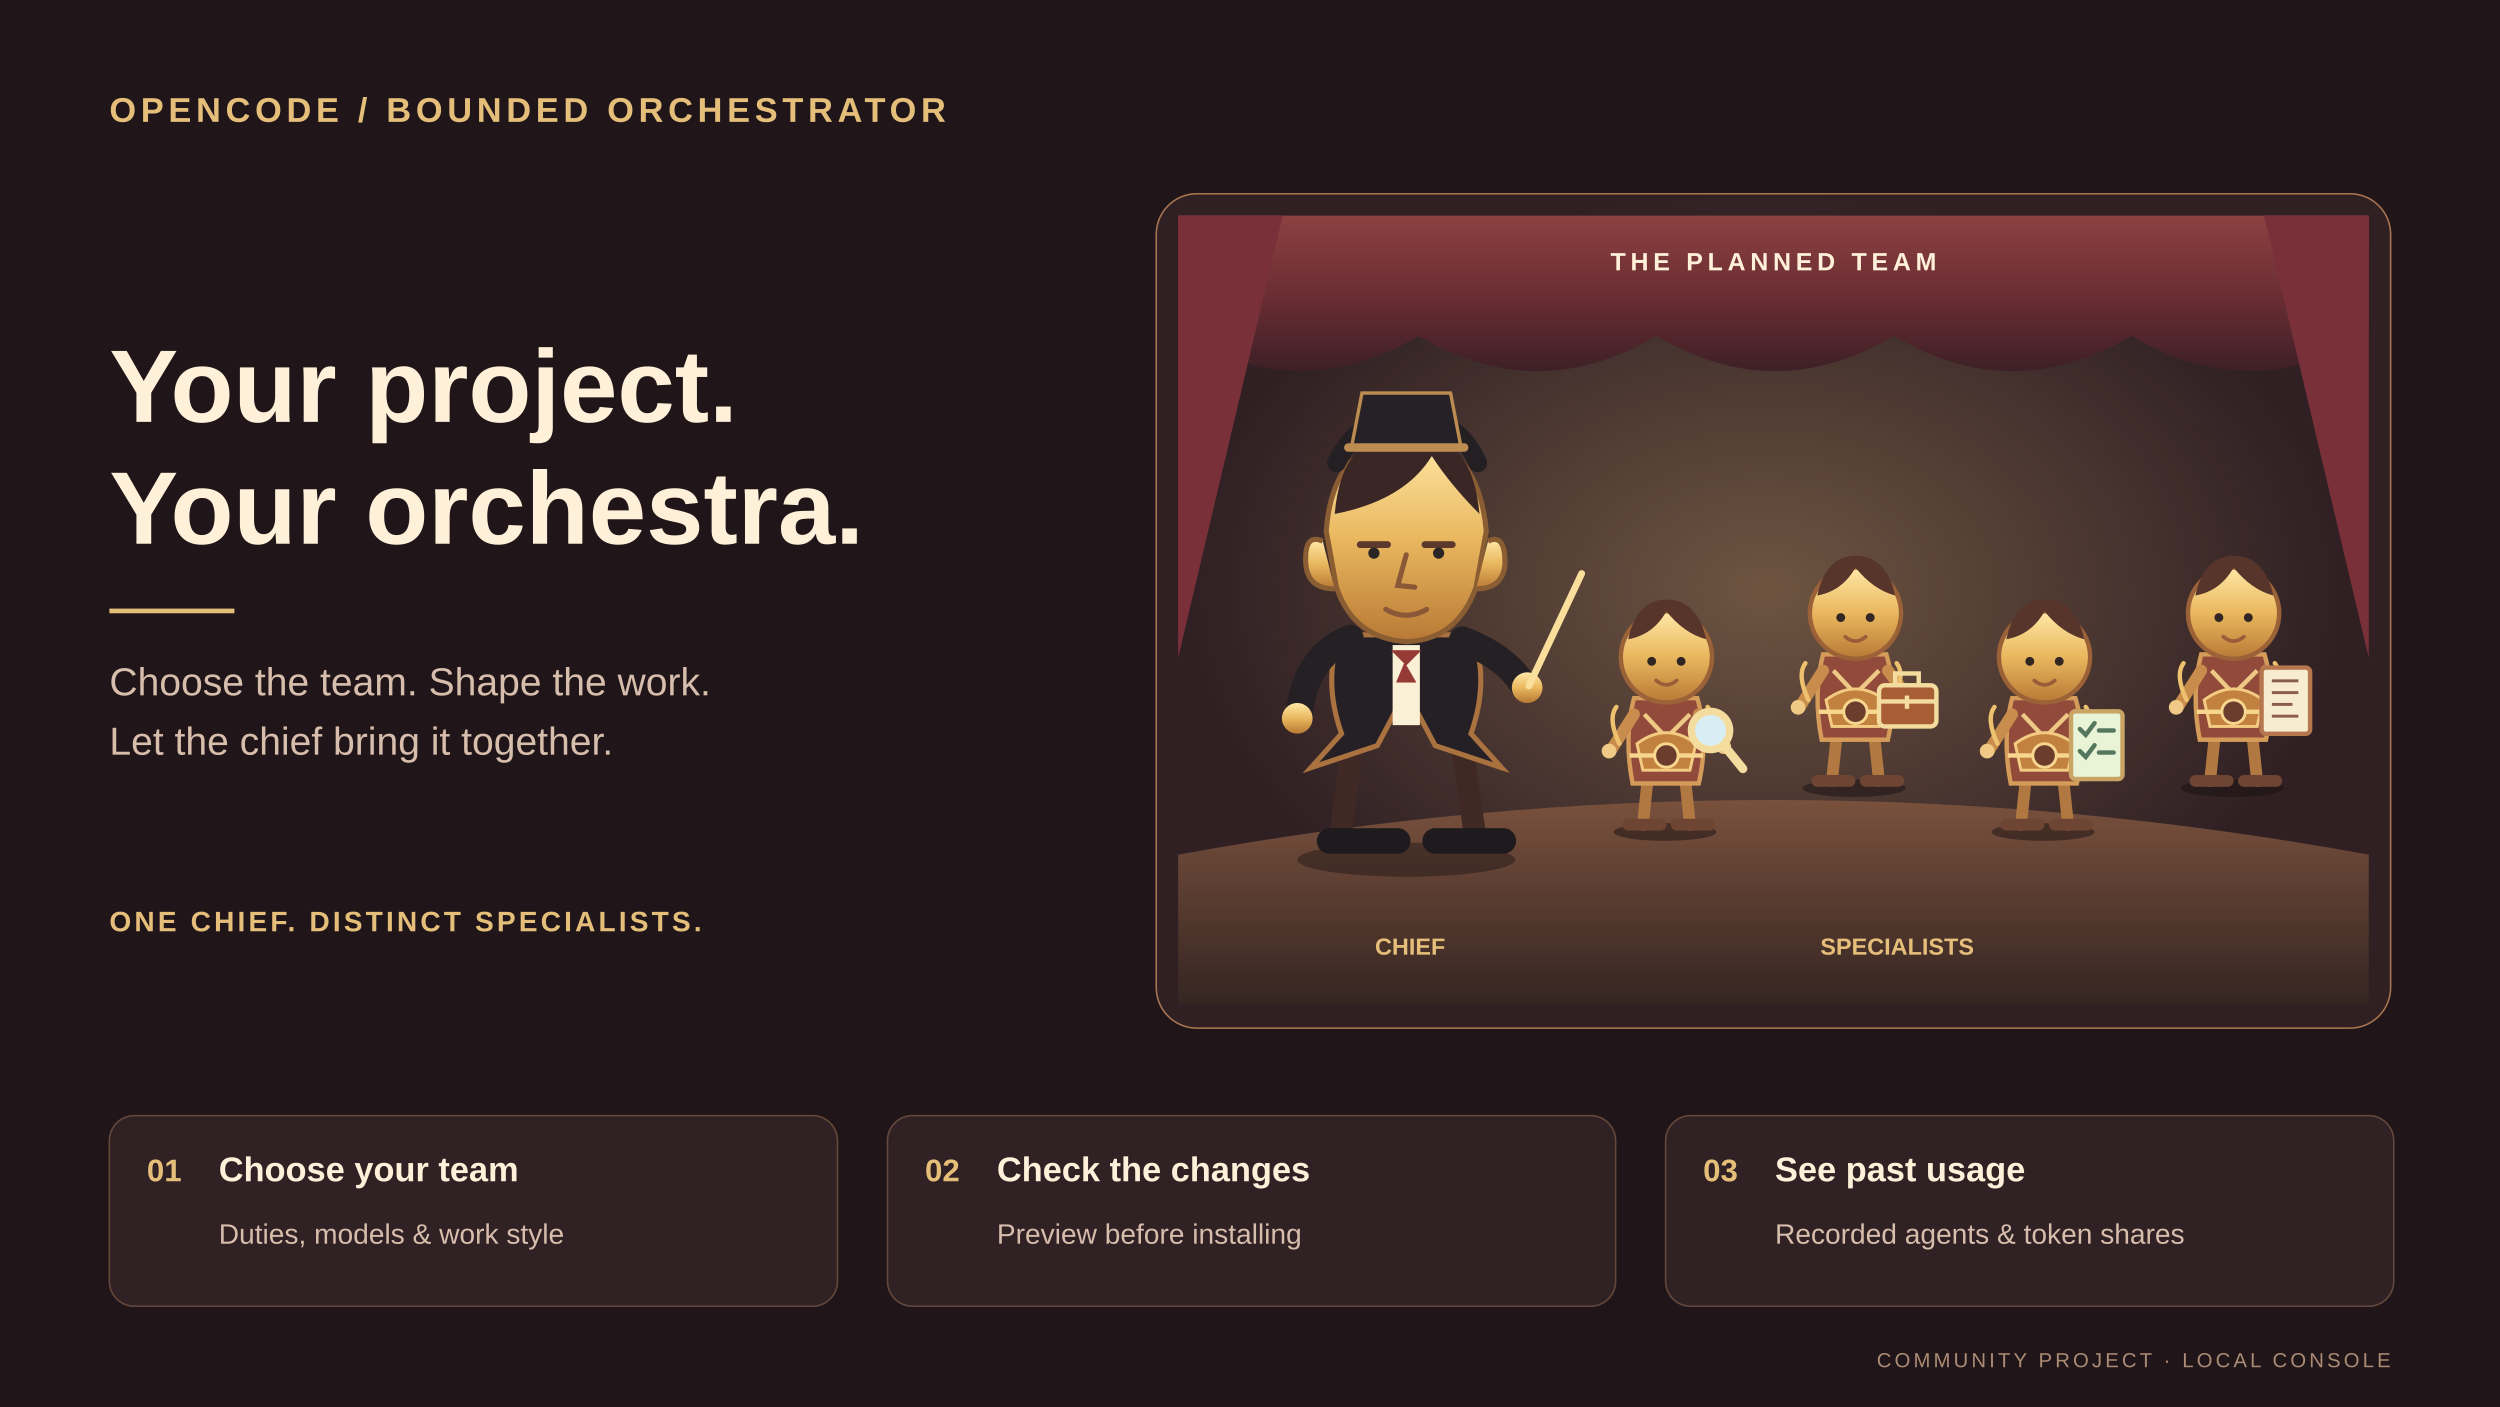
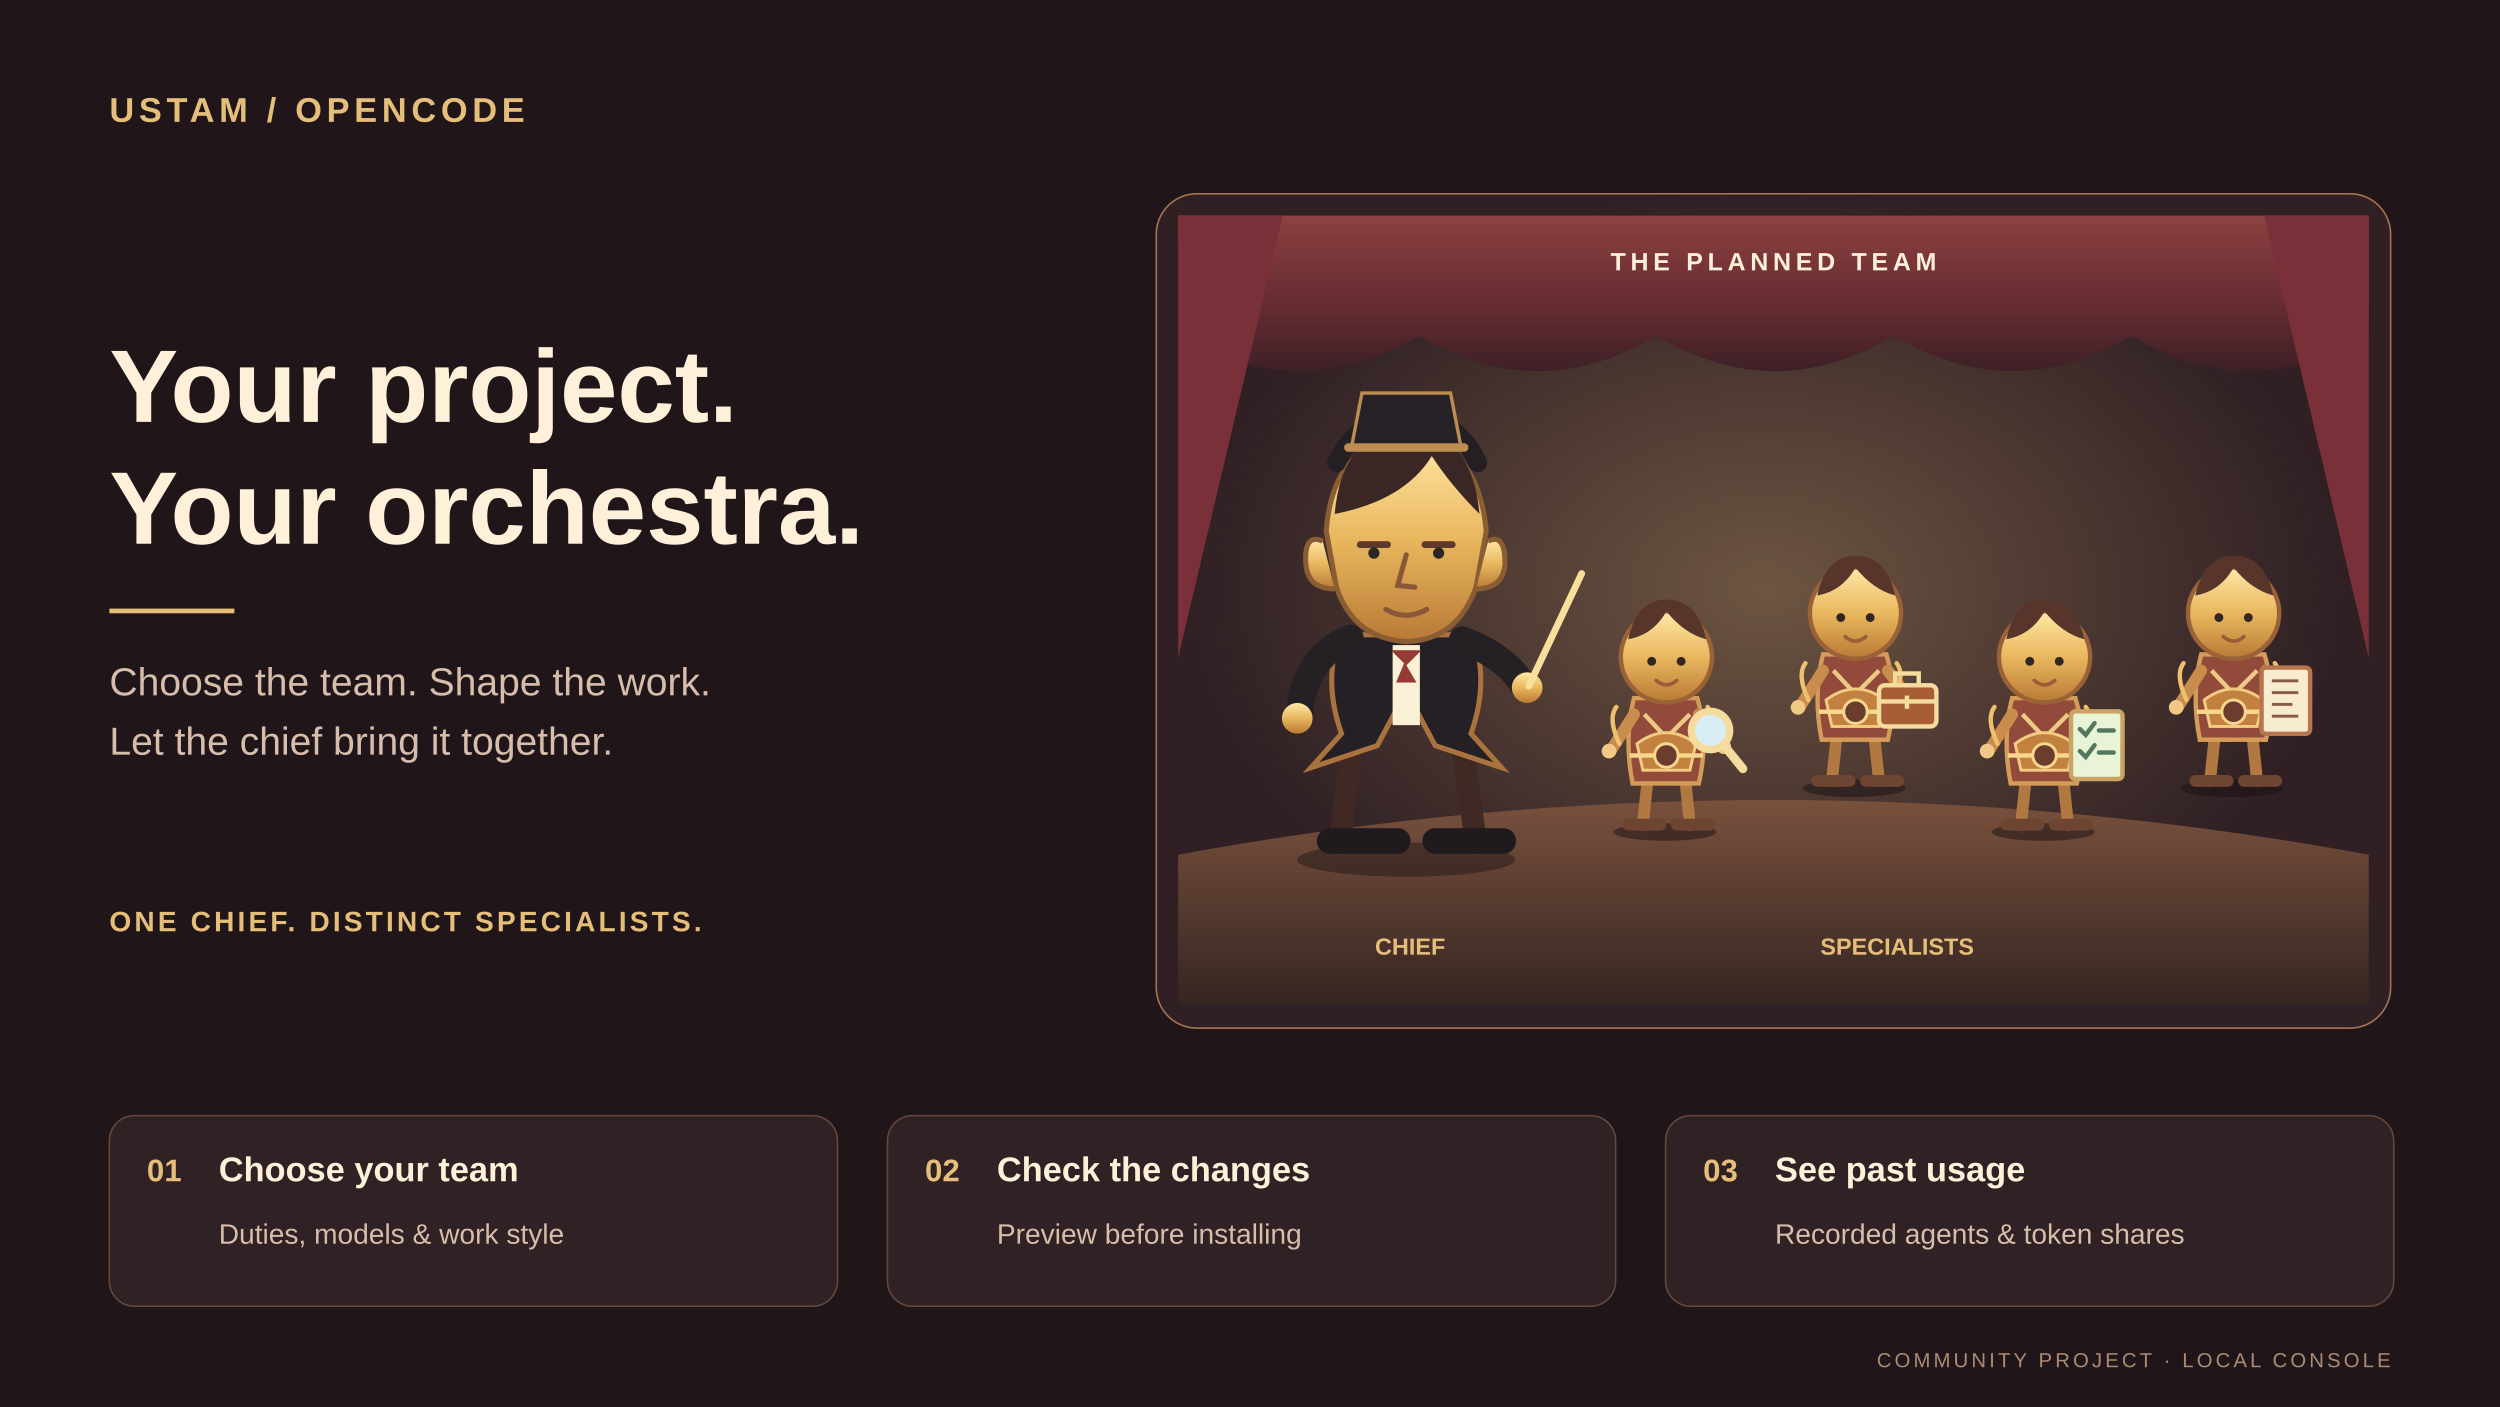
<svg xmlns="http://www.w3.org/2000/svg" xmlns:xlink="http://www.w3.org/1999/xlink" width="1600" height="900" viewBox="0 0 1600 900" role="img" aria-labelledby="title desc">
  <defs>
    <linearGradient id="background" x2="1" y2="1">
      <stop stop-color="#21191B" />
      <stop offset=".58" stop-color="#322224" />
      <stop offset="1" stop-color="#261A1B" />
    </linearGradient>
    <linearGradient id="curtain" x2="0" y2="1">
      <stop stop-color="#8D4141" />
      <stop offset=".55" stop-color="#672C32" />
      <stop offset="1" stop-color="#3D2026" />
    </linearGradient>
    <linearGradient id="floor" x2="0" y2="1">
      <stop stop-color="#79513D" />
      <stop offset="1" stop-color="#352522" />
    </linearGradient>
    <radialGradient id="light">
      <stop stop-color="#F7CA82" stop-opacity=".31" />
      <stop offset="1" stop-color="#F7CA82" stop-opacity="0" />
    </radialGradient>
    <linearGradient id="gold" x2="0" y2="1">
      <stop stop-color="#ffe8a6" />
      <stop offset=".5" stop-color="#e9b75e" />
      <stop offset="1" stop-color="#b87935" />
    </linearGradient>
    <filter id="actor-shadow" x="-30%" y="-30%" width="160%" height="170%">
      <feDropShadow dx="0" dy="11" stdDeviation="8" flood-color="#100B0C" flood-opacity=".55" />
    </filter>
    <symbol id="conductor-core" viewBox="0 0 220 300">
      <ellipse cx="110" cy="280" rx="64" ry="10" fill="#1b1315" opacity=".45" />
      <path d="M83 174 71 270M137 174l14 96" fill="none" stroke="#402824" stroke-width="13" stroke-linecap="round" />
      <path d="M65 269h40m22 0h40" stroke="#1e1a1d" stroke-width="15" stroke-linecap="round" />
      <path d="M71 148q-10 27 1 58l-18 20 39-13 17-32 17 32 39 13-18-20q11-31 1-58Z" fill="#242025" stroke="#aa723f" stroke-width="3" />
      <path d="M102 154h16v47h-16z" fill="#faf0d5" />
      <path d="m101 157 9 9 9-9m-10 7-5 12h12z" fill="#963a36" />
      <path d="M77 150q-27 11-30 46" fill="none" stroke="#252024" stroke-width="16" stroke-linecap="round" />
      <circle cx="46" cy="197" r="9" fill="url(#gold)" />
      <path d="M63 87q4-52 47-55 42 2 47 55l-6 33q-11 31-41 32-31-2-41-32Z" fill="url(#gold)" stroke="#8a5d32" stroke-width="3" />
      <path d="M61 93q-11-5-10 13 1 15 17 15m90-28q10-5 10 13-1 15-17 15" fill="url(#gold)" stroke="#8a5d32" stroke-width="3" />
      <path d="M68 77q4-48 42-49 39 1 43 49-17-17-28-34-16 26-57 34Z" fill="#3a2725" />
      <path d="M83 95h16m22 0h16" stroke="#5d392d" stroke-width="4" stroke-linecap="round" />
      <circle cx="91" cy="100" r="3.3" fill="#2b2525" />
      <circle cx="129" cy="100" r="3.3" fill="#2b2525" />
      <path d="m110 101-5 18 10 1m-17 13q12 7 24 0" fill="none" stroke="#8a5737" stroke-width="3" stroke-linecap="round" />
      <path d="M69 47q13-27 41-27 30 0 42 27" fill="none" stroke="#241f22" stroke-width="11" stroke-linecap="round" />
      <path d="M78 37h64l-6-31H84Z" fill="#262126" stroke="#bc8c50" stroke-width="2" />
      <path d="M76 38h68" stroke="#bc8c50" stroke-width="5" stroke-linecap="round" />
    </symbol>
    <symbol id="conductor" viewBox="0 0 220 300">
      <use xlink:href="#conductor-core" width="220" height="300" />
      <g id="baton-arm-static">
        <path d="M143 151q26 10 36 27" fill="none" stroke="#252024" stroke-width="16" stroke-linecap="round" />
        <circle cx="181" cy="179" r="9" fill="url(#gold)" />
        <path d="m182 178 31-66" stroke="#f9df9b" stroke-width="4" stroke-linecap="round" />
      </g>
    </symbol>
    <symbol id="musician" viewBox="0 0 120 190">
      <ellipse cx="59" cy="181" rx="35" ry="6" fill="#170f11" opacity=".5" />
      <path d="m48 138-4 38m28-38 4 38" stroke="#b17941" stroke-width="8" stroke-linecap="round" />
      <path d="M34 176h22m11 0h22" stroke="#6d4532" stroke-width="8" stroke-linecap="round" />
      <path d="M38 90q-7 27-1 58h45q7-31-1-58Z" fill="#924a3b" stroke="#d49b59" stroke-width="3" />
      <path d="m45 101 15 16 16-16" fill="none" stroke="#eec885" stroke-width="3" />
      <path d="M38 101 22 126m60-25 16 21" stroke="#c88d4d" stroke-width="8" stroke-linecap="round" />
      <circle cx="21" cy="126" r="5" fill="#efc985" />
      <circle cx="99" cy="123" r="5" fill="#efc985" />
      <circle cx="60" cy="62" r="31" fill="url(#gold)" stroke="#9b6137" stroke-width="3" />
      <path d="M34 50q6-27 26-27 21 0 27 27-15-4-27-19-9 16-26 19Z" fill="#57352b" />
      <circle cx="50" cy="65" r="3" fill="#312623" />
      <circle cx="70" cy="65" r="3" fill="#312623" />
      <path d="M53 78q7 6 14 0" fill="none" stroke="#9a5c39" stroke-width="2.5" stroke-linecap="round" />
      <path d="M40 121q20-15 40 0l-4 18H44Z" fill="#c2813e" stroke="#f3cb82" stroke-width="2" />
      <path d="M28 121q-8-17-2-25m60 25q8-17 2-25" fill="none" stroke="#edc16d" stroke-width="3" stroke-linecap="round" />
      <path d="M35 129h50" stroke="#f7d68e" stroke-width="3" />
      <circle cx="60" cy="129" r="8" fill="#6c3c2d" stroke="#f7d68e" stroke-width="2" />
    </symbol>
    <symbol id="musician-researcher" viewBox="0 0 120 190">
      <use xlink:href="#musician" width="120" height="190" />
      <circle cx="90" cy="112" r="13" fill="#d9edf5" stroke="#f4dc9e" stroke-width="5" />
      <path d="m99 122 13 16" stroke="#f4dc9e" stroke-width="6" stroke-linecap="round" />
    </symbol>
    <symbol id="musician-implementer" viewBox="0 0 120 190">
      <use xlink:href="#musician" width="120" height="190" />
      <rect x="76" y="111" width="39" height="28" rx="4" fill="#a85e35" stroke="#f4dc9e" stroke-width="3" />
      <path d="M87 111v-8h16v8m-27 11h39m-20-4v9" fill="none" stroke="#f4dc9e" stroke-width="3" />
    </symbol>
    <symbol id="musician-reviewer" viewBox="0 0 120 190">
      <use xlink:href="#musician" width="120" height="190" />
      <rect x="79" y="99" width="33" height="45" rx="3" fill="#f8ecd0" stroke="#b7774e" stroke-width="3" />
      <path d="M86 108h18m-18 8h18m-18 8h14m-14 8h18" stroke="#8a5d4a" stroke-width="2" />
    </symbol>
    <symbol id="musician-verifier" viewBox="0 0 120 190">
      <use xlink:href="#musician" width="120" height="190" />
      <rect x="78" y="99" width="35" height="46" rx="3" fill="#e8f4d5" stroke="#c9a464" stroke-width="3" />
      <path d="m84 111 4 4 6-8m-10 19 4 4 6-8m3-10h10m-10 15h10" fill="none" stroke="#54775e" stroke-width="3" stroke-linecap="round" />
    </symbol>
  </defs>
  <g font-family="Arial,Helvetica,sans-serif">
    <rect x="0" y="0" width="1600" height="900" rx="0" fill="#201619" stroke="#201619" />
-     <text x="70" y="78" font-size="22" fill="#E5BE7A" font-weight="700" letter-spacing="3">OPENCODE / BOUNDED ORCHESTRATOR</text>
+     <text x="70" y="78" font-size="22" fill="#E5BE7A" font-weight="700" letter-spacing="3">USTAM / OPENCODE</text>
    <text x="70" y="270" font-size="66" fill="#FFF1D9" font-weight="700">Your project.</text>
    <text x="70" y="348" font-size="66" fill="#FFF1D9" font-weight="700">Your orchestra.</text>
    <path d="M70 391h80" stroke="#E5BE7A" stroke-width="3" />
    <text x="70" y="445" font-size="25" fill="#D7BDAB" font-weight="400">Choose the team. Shape the work.</text>
    <text x="70" y="483" font-size="25" fill="#D7BDAB" font-weight="400">Let the chief bring it together.</text>
    <text x="70" y="596" font-size="18" fill="#E5BE7A" font-weight="700" letter-spacing="2">ONE CHIEF. DISTINCT SPECIALISTS.</text>
    <rect x="740" y="124" width="790" height="534" rx="26" fill="#302024" stroke="#A87550" />
    <ellipse cx="1130" cy="377" rx="370" ry="255" fill="url(#light)" />
    <path d="M754 138h762v77q-76 45-152 0-76 45-152 0-76 45-152 0-76 45-152 0-76 45-152 0Z" fill="url(#curtain)" />
    <path d="M754 138h67l-67 283m762-283h-67l67 283" fill="#793039" />
    <path d="M754 547q380-70 762 0v96H754Z" fill="url(#floor)" />
    <use xlink:href="#conductor" x="780" y="245" width="240" height="327" />
    <use xlink:href="#musician-researcher" x="1010" y="362" width="113" height="179" />
    <use xlink:href="#musician-implementer" x="1131" y="334" width="113" height="179" />
    <use xlink:href="#musician-verifier" x="1252" y="362" width="113" height="179" />
    <use xlink:href="#musician-reviewer" x="1373" y="334" width="113" height="179" />
    <text x="880" y="611" font-size="15" fill="#E5BE7A" font-weight="700">CHIEF</text>
    <text x="1165" y="611" font-size="15" fill="#E5BE7A" font-weight="700">SPECIALISTS</text>
    <text x="1135" y="173" font-size="16" fill="#FFF1D9" font-weight="700" text-anchor="middle" letter-spacing="3">THE PLANNED TEAM</text>
    <rect x="70" y="714" width="466" height="122" rx="16" fill="#302124" stroke="#65483C" />
    <text x="94" y="756" font-size="20" fill="#E5BE7A" font-weight="700">01</text>
    <text x="140" y="756" font-size="22" fill="#FFF1D9" font-weight="700">Choose your team</text>
    <text x="140" y="796" font-size="18" fill="#D7BDAB" font-weight="400">Duties, models &amp; work style</text>
    <rect x="568" y="714" width="466" height="122" rx="16" fill="#302124" stroke="#65483C" />
    <text x="592" y="756" font-size="20" fill="#E5BE7A" font-weight="700">02</text>
    <text x="638" y="756" font-size="22" fill="#FFF1D9" font-weight="700">Check the changes</text>
    <text x="638" y="796" font-size="18" fill="#D7BDAB" font-weight="400">Preview before installing</text>
    <rect x="1066" y="714" width="466" height="122" rx="16" fill="#302124" stroke="#65483C" />
    <text x="1090" y="756" font-size="20" fill="#E5BE7A" font-weight="700">03</text>
    <text x="1136" y="756" font-size="22" fill="#FFF1D9" font-weight="700">See past usage</text>
    <text x="1136" y="796" font-size="18" fill="#D7BDAB" font-weight="400">Recorded agents &amp; token shares</text>
    <text x="1530" y="875" font-size="13" fill="#AC8B75" font-weight="400" text-anchor="end" letter-spacing="2">COMMUNITY PROJECT · LOCAL CONSOLE</text>
  </g>
</svg>
